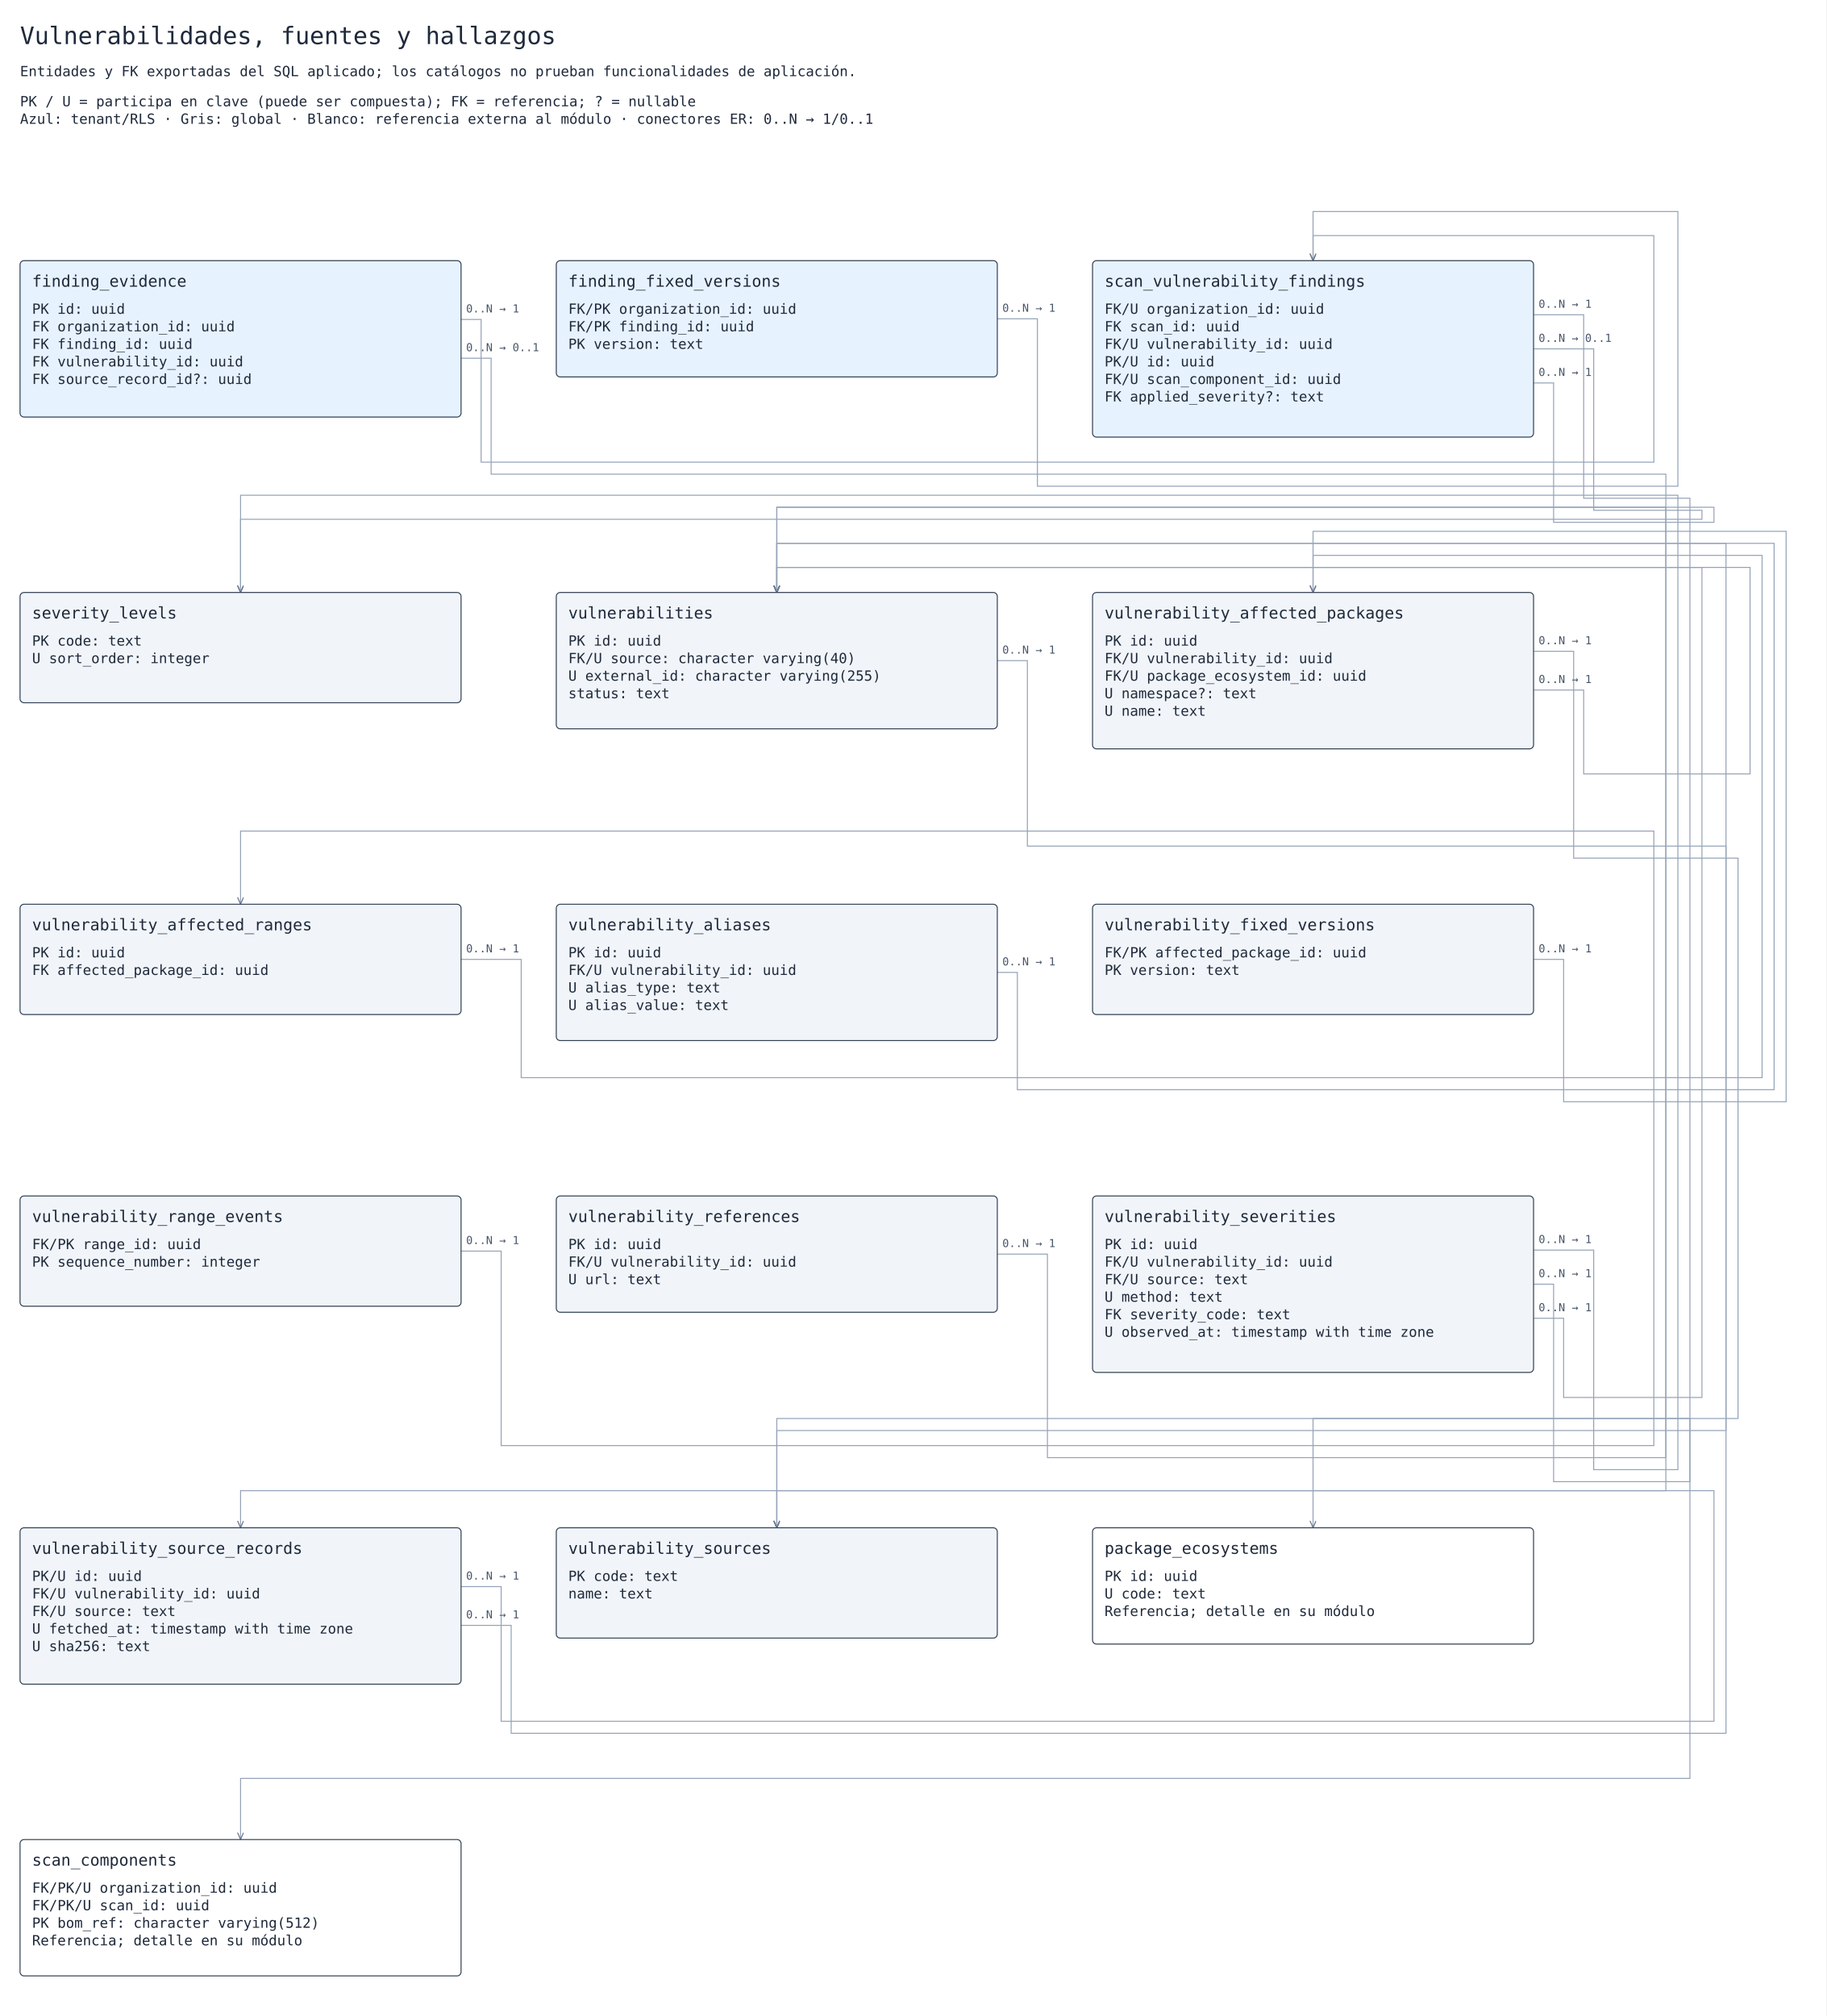
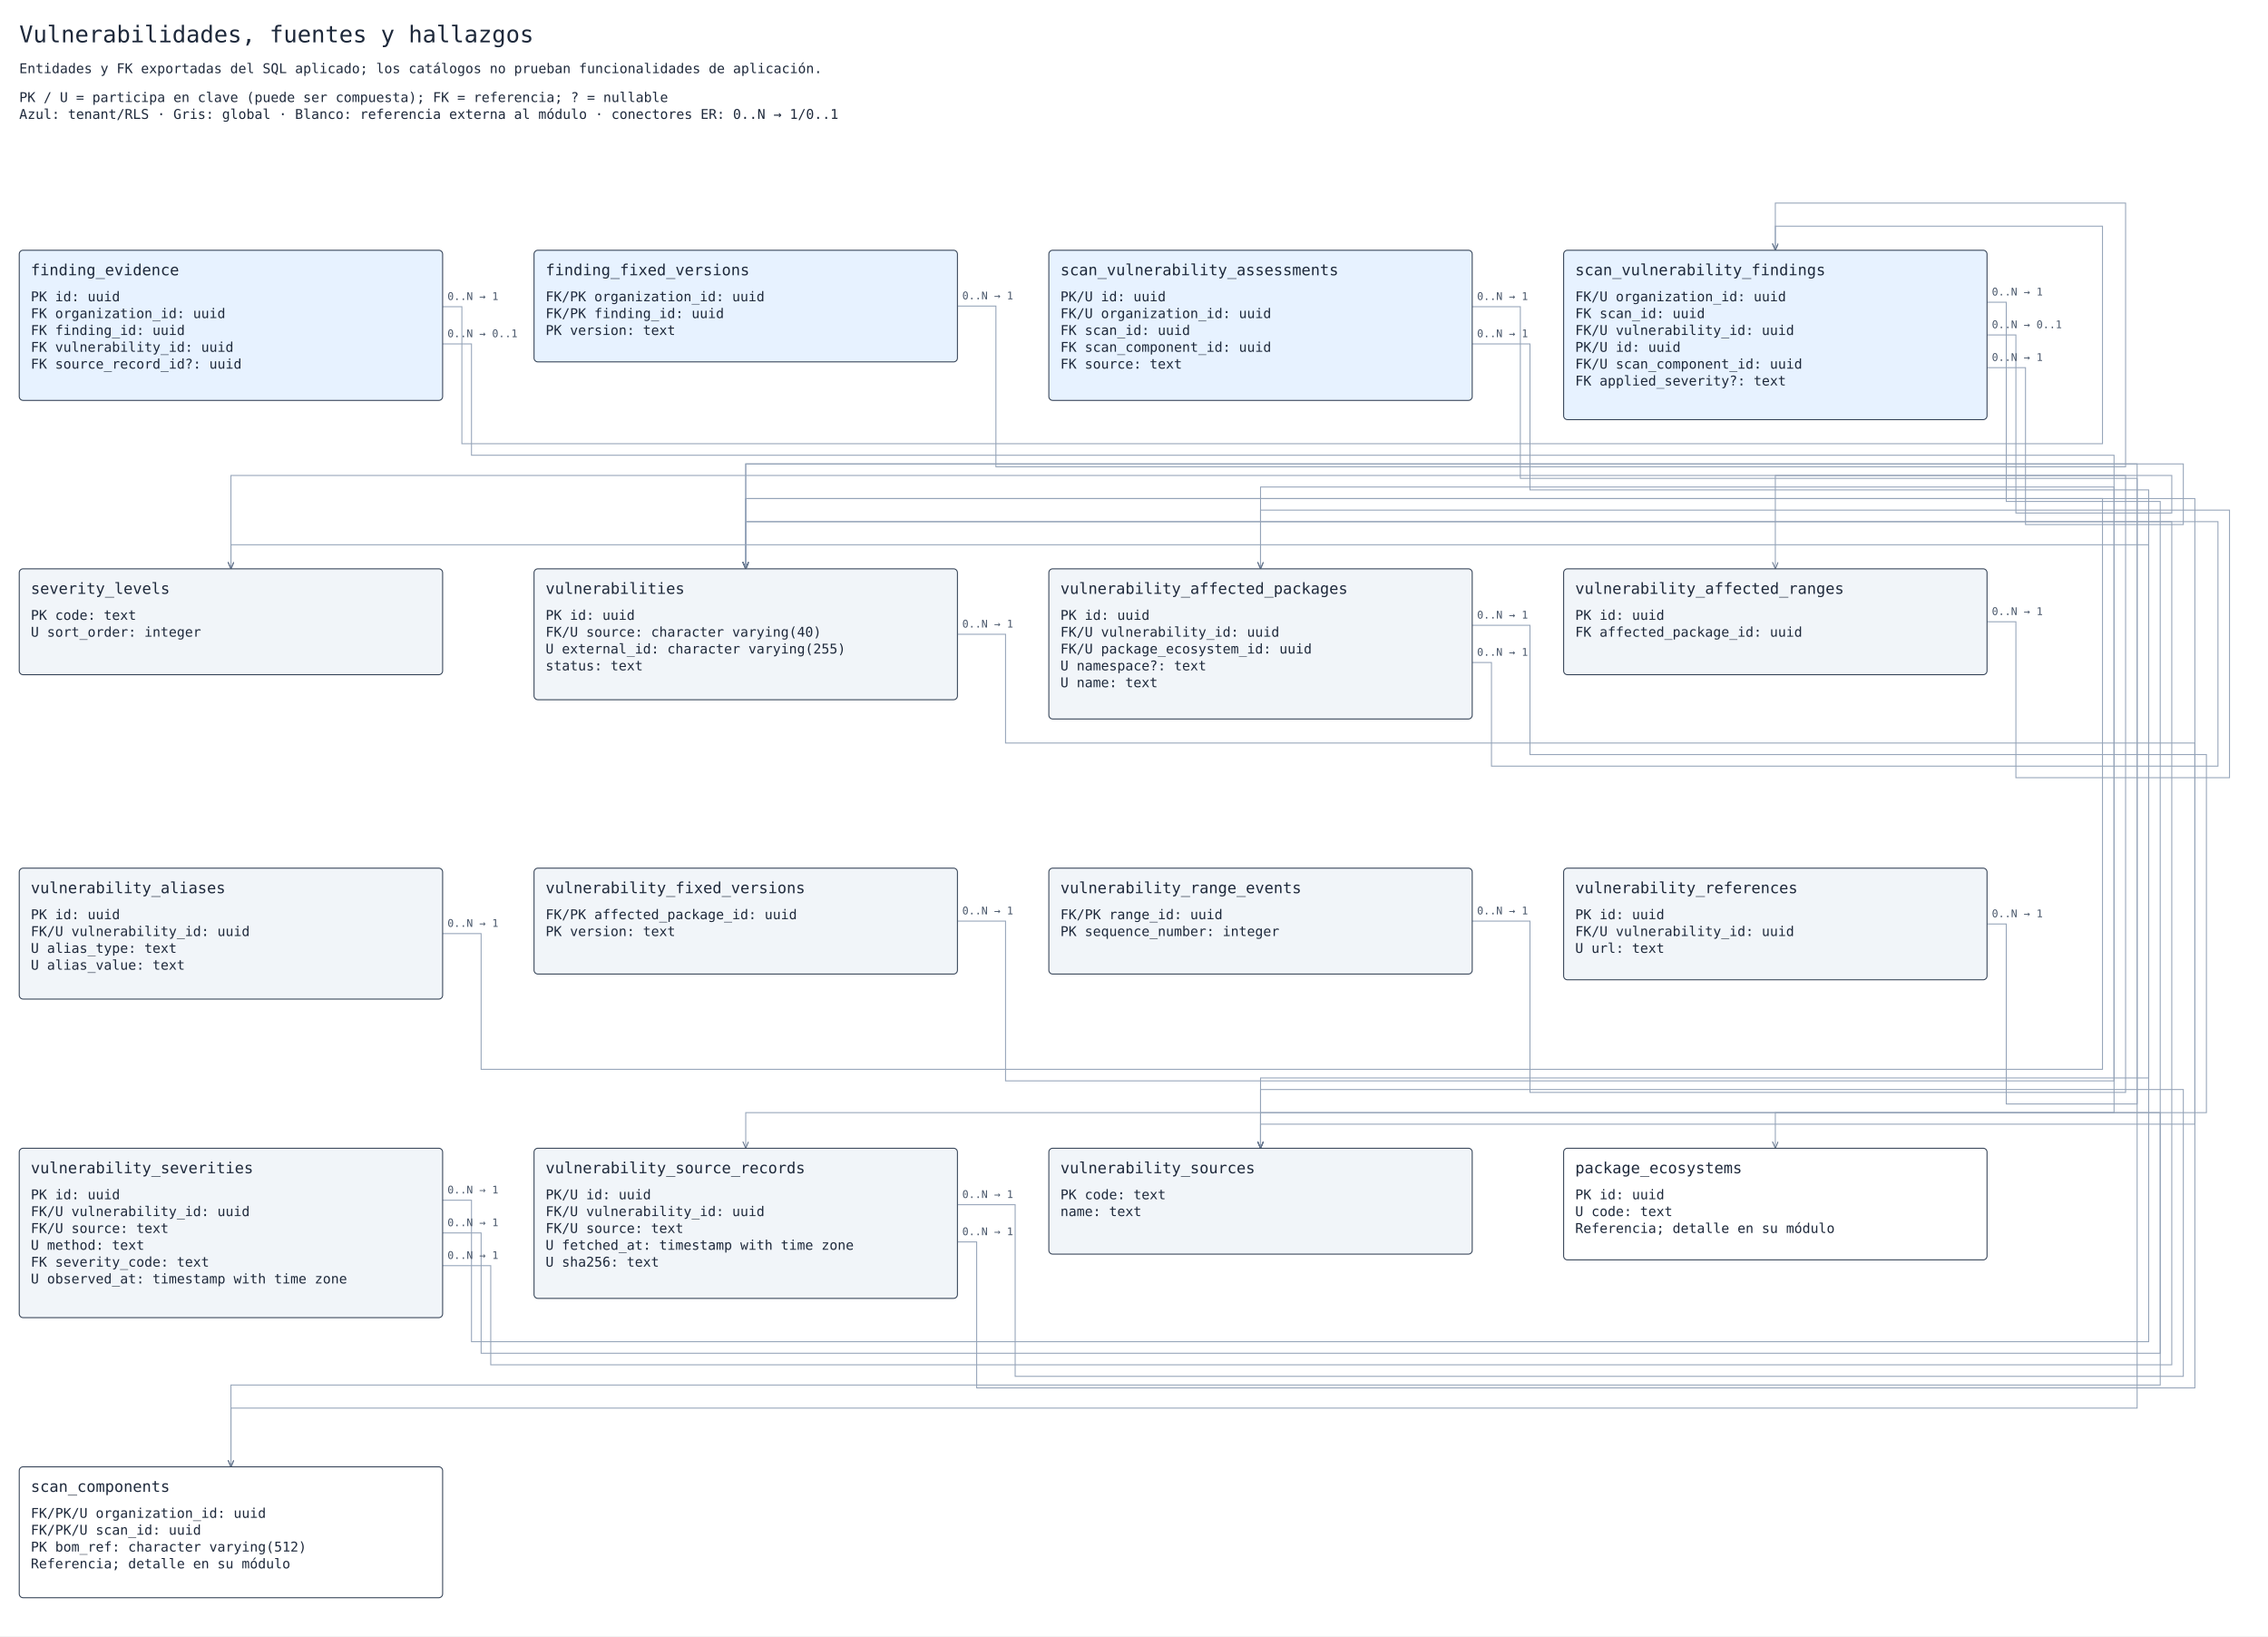
- <svg xmlns="http://www.w3.org/2000/svg" width="1822" height="2011" viewBox="-20 -20 1822 2011">
+ <svg xmlns="http://www.w3.org/2000/svg" width="2357" height="1700" viewBox="-20 -20 2357 1700">
  <rect x="-20" y="-20" width="100%" height="100%" fill="white" />
  <defs>
    <marker id="arrow" markerWidth="8" markerHeight="8" refX="7" refY="3" orient="auto">
      <path d="M0,0 L7,3 L0,6" fill="none" stroke="#64748b" />
    </marker>
  </defs>
-   <polyline points="440,298.667 460,298.667 460,441.0 1630,441.0 1630,215.0 1290.0,215.0 1290.0,240.0" fill="none" stroke="#94a3b8" stroke-width="1" marker-end="url(#arrow)" />
-   <polyline points="440,337.333 470,337.333 470,453.0 1642,453.0 1642,1467.0 220.0,1467.0 220.0,1504.0" fill="none" stroke="#94a3b8" stroke-width="1" marker-end="url(#arrow)" />
-   <polyline points="975,298.0 1015,298.0 1015,465.0 1654,465.0 1654,191.0 1290.0,191.0 1290.0,240.0" fill="none" stroke="#94a3b8" stroke-width="1" marker-end="url(#arrow)" />
-   <polyline points="1510,294.0 1560,294.0 1560,477.0 1666,477.0 1666,1754.0 220.0,1754.0 220.0,1815.0" fill="none" stroke="#94a3b8" stroke-width="1" marker-end="url(#arrow)" />
-   <polyline points="1510,328.0 1570,328.0 1570,489.0 1678,489.0 1678,498.0 220.0,498.0 220.0,571.0" fill="none" stroke="#94a3b8" stroke-width="1" marker-end="url(#arrow)" />
-   <polyline points="1510,362.0 1530,362.0 1530,501.0 1690,501.0 1690,486.0 755.0,486.0 755.0,571.0" fill="none" stroke="#94a3b8" stroke-width="1" marker-end="url(#arrow)" />
-   <polyline points="975,639.0 1005,639.0 1005,824.0 1702,824.0 1702,1407.0 755.0,1407.0 755.0,1504.0" fill="none" stroke="#94a3b8" stroke-width="1" marker-end="url(#arrow)" />
-   <polyline points="1510,629.667 1550,629.667 1550,836.0 1714,836.0 1714,1395.0 1290.0,1395.0 1290.0,1504.0" fill="none" stroke="#94a3b8" stroke-width="1" marker-end="url(#arrow)" />
-   <polyline points="1510,668.333 1560,668.333 1560,752.0 1726,752.0 1726,546.0 755.0,546.0 755.0,571.0" fill="none" stroke="#94a3b8" stroke-width="1" marker-end="url(#arrow)" />
-   <polyline points="440,937.0 500,937.0 500,1055.0 1738,1055.0 1738,534.0 1290.0,534.0 1290.0,571.0" fill="none" stroke="#94a3b8" stroke-width="1" marker-end="url(#arrow)" />
-   <polyline points="975,950.0 995,950.0 995,1067.0 1750,1067.0 1750,522.0 755.0,522.0 755.0,571.0" fill="none" stroke="#94a3b8" stroke-width="1" marker-end="url(#arrow)" />
-   <polyline points="1510,937.0 1540,937.0 1540,1079.0 1762,1079.0 1762,510.0 1290.0,510.0 1290.0,571.0" fill="none" stroke="#94a3b8" stroke-width="1" marker-end="url(#arrow)" />
-   <polyline points="440,1228.0 480,1228.0 480,1422.0 1630,1422.0 1630,809.0 220.0,809.0 220.0,882.0" fill="none" stroke="#94a3b8" stroke-width="1" marker-end="url(#arrow)" />
-   <polyline points="975,1231.0 1025,1231.0 1025,1434.0 1642,1434.0 1642,486.0 755.0,486.0 755.0,571.0" fill="none" stroke="#94a3b8" stroke-width="1" marker-end="url(#arrow)" />
-   <polyline points="1510,1227.0 1570,1227.0 1570,1446.0 1654,1446.0 1654,474.0 220.0,474.0 220.0,571.0" fill="none" stroke="#94a3b8" stroke-width="1" marker-end="url(#arrow)" />
-   <polyline points="1510,1261.0 1530,1261.0 1530,1458.0 1666,1458.0 1666,1395.0 755.0,1395.0 755.0,1504.0" fill="none" stroke="#94a3b8" stroke-width="1" marker-end="url(#arrow)" />
-   <polyline points="1510,1295.0 1540,1295.0 1540,1374.0 1678,1374.0 1678,546.0 755.0,546.0 755.0,571.0" fill="none" stroke="#94a3b8" stroke-width="1" marker-end="url(#arrow)" />
-   <polyline points="440,1562.667 480,1562.667 480,1697.0 1690,1697.0 1690,1467.0 755.0,1467.0 755.0,1504.0" fill="none" stroke="#94a3b8" stroke-width="1" marker-end="url(#arrow)" />
-   <polyline points="440,1601.333 490,1601.333 490,1709.0 1702,1709.0 1702,522.0 755.0,522.0 755.0,571.0" fill="none" stroke="#94a3b8" stroke-width="1" marker-end="url(#arrow)" />
+   <polyline points="440,298.667 460,298.667 460,441.0 2165,441.0 2165,215.0 1825.0,215.0 1825.0,240.0" fill="none" stroke="#94a3b8" stroke-width="1" marker-end="url(#arrow)" />
+   <polyline points="440,337.333 470,337.333 470,453.0 2177,453.0 2177,1136.0 755.0,1136.0 755.0,1173.0" fill="none" stroke="#94a3b8" stroke-width="1" marker-end="url(#arrow)" />
+   <polyline points="975,298.0 1015,298.0 1015,465.0 2189,465.0 2189,191.0 1825.0,191.0 1825.0,240.0" fill="none" stroke="#94a3b8" stroke-width="1" marker-end="url(#arrow)" />
+   <polyline points="1510,298.667 1560,298.667 1560,477.0 2201,477.0 2201,1443.0 220.0,1443.0 220.0,1504.0" fill="none" stroke="#94a3b8" stroke-width="1" marker-end="url(#arrow)" />
+   <polyline points="1510,337.333 1570,337.333 1570,489.0 2213,489.0 2213,1100.0 1290.0,1100.0 1290.0,1173.0" fill="none" stroke="#94a3b8" stroke-width="1" marker-end="url(#arrow)" />
+   <polyline points="2045,294.0 2065,294.0 2065,501.0 2225,501.0 2225,1419.0 220.0,1419.0 220.0,1504.0" fill="none" stroke="#94a3b8" stroke-width="1" marker-end="url(#arrow)" />
+   <polyline points="2045,328.0 2075,328.0 2075,513.0 2237,513.0 2237,474.0 220.0,474.0 220.0,571.0" fill="none" stroke="#94a3b8" stroke-width="1" marker-end="url(#arrow)" />
+   <polyline points="2045,362.0 2085,362.0 2085,525.0 2249,525.0 2249,462.0 755.0,462.0 755.0,571.0" fill="none" stroke="#94a3b8" stroke-width="1" marker-end="url(#arrow)" />
+   <polyline points="975,639.0 1025,639.0 1025,752.0 2261,752.0 2261,1148.0 1290.0,1148.0 1290.0,1173.0" fill="none" stroke="#94a3b8" stroke-width="1" marker-end="url(#arrow)" />
+   <polyline points="1510,629.667 1570,629.667 1570,764.0 2273,764.0 2273,1136.0 1825.0,1136.0 1825.0,1173.0" fill="none" stroke="#94a3b8" stroke-width="1" marker-end="url(#arrow)" />
+   <polyline points="1510,668.333 1530,668.333 1530,776.0 2285,776.0 2285,522.0 755.0,522.0 755.0,571.0" fill="none" stroke="#94a3b8" stroke-width="1" marker-end="url(#arrow)" />
+   <polyline points="2045,626.0 2075,626.0 2075,788.0 2297,788.0 2297,510.0 1290.0,510.0 1290.0,571.0" fill="none" stroke="#94a3b8" stroke-width="1" marker-end="url(#arrow)" />
+   <polyline points="440,950.0 480,950.0 480,1091.0 2165,1091.0 2165,498.0 755.0,498.0 755.0,571.0" fill="none" stroke="#94a3b8" stroke-width="1" marker-end="url(#arrow)" />
+   <polyline points="975,937.0 1025,937.0 1025,1103.0 2177,1103.0 2177,486.0 1290.0,486.0 1290.0,571.0" fill="none" stroke="#94a3b8" stroke-width="1" marker-end="url(#arrow)" />
+   <polyline points="1510,937.0 1570,937.0 1570,1115.0 2189,1115.0 2189,474.0 1825.0,474.0 1825.0,571.0" fill="none" stroke="#94a3b8" stroke-width="1" marker-end="url(#arrow)" />
+   <polyline points="2045,940.0 2065,940.0 2065,1127.0 2201,1127.0 2201,462.0 755.0,462.0 755.0,571.0" fill="none" stroke="#94a3b8" stroke-width="1" marker-end="url(#arrow)" />
+   <polyline points="440,1227.0 470,1227.0 470,1374.0 2213,1374.0 2213,546.0 220.0,546.0 220.0,571.0" fill="none" stroke="#94a3b8" stroke-width="1" marker-end="url(#arrow)" />
+   <polyline points="440,1261.0 480,1261.0 480,1386.0 2225,1386.0 2225,1136.0 1290.0,1136.0 1290.0,1173.0" fill="none" stroke="#94a3b8" stroke-width="1" marker-end="url(#arrow)" />
+   <polyline points="440,1295.0 490,1295.0 490,1398.0 2237,1398.0 2237,522.0 755.0,522.0 755.0,571.0" fill="none" stroke="#94a3b8" stroke-width="1" marker-end="url(#arrow)" />
+   <polyline points="975,1231.667 1035,1231.667 1035,1410.0 2249,1410.0 2249,1112.0 1290.0,1112.0 1290.0,1173.0" fill="none" stroke="#94a3b8" stroke-width="1" marker-end="url(#arrow)" />
+   <polyline points="975,1270.333 995,1270.333 995,1422.0 2261,1422.0 2261,498.0 755.0,498.0 755.0,571.0" fill="none" stroke="#94a3b8" stroke-width="1" marker-end="url(#arrow)" />
  <text x="0" y="24.0" font-family="monospace" font-size="24" fill="#1e293b">Vulnerabilidades, fuentes y hallazgos</text>
  <text x="0" y="56.0" font-family="monospace" font-size="14" fill="#1e293b">Entidades y FK exportadas del SQL aplicado; los catálogos no prueban funcionalidades de aplicación.</text>
  <text x="0" y="86.0" font-family="monospace" font-size="14" fill="#1e293b">PK / U = participa en clave (puede ser compuesta); FK = referencia; ? = nullable</text>
  <text x="0" y="103.5" font-family="monospace" font-size="14" fill="#1e293b">Azul: tenant/RLS · Gris: global · Blanco: referencia externa al módulo · conectores ER: 0..N → 1/0..1</text>
  <rect x="0" y="240" width="440" height="156" rx="4" fill="#e7f2ff" stroke="#334155" />
  <text x="12" y="266.0" font-family="monospace" font-size="16" fill="#1e293b">finding_evidence</text>
  <text x="12" y="293.0" font-family="monospace" font-size="14" fill="#1e293b">PK id: uuid</text>
  <text x="12" y="310.5" font-family="monospace" font-size="14" fill="#1e293b">FK organization_id: uuid</text>
  <text x="12" y="328.0" font-family="monospace" font-size="14" fill="#1e293b">FK finding_id: uuid</text>
  <text x="12" y="345.5" font-family="monospace" font-size="14" fill="#1e293b">FK vulnerability_id: uuid</text>
  <text x="12" y="363.0" font-family="monospace" font-size="14" fill="#1e293b">FK source_record_id?: uuid</text>
  <rect x="535" y="240" width="440" height="116" rx="4" fill="#e7f2ff" stroke="#334155" />
  <text x="547" y="266.0" font-family="monospace" font-size="16" fill="#1e293b">finding_fixed_versions</text>
  <text x="547" y="293.0" font-family="monospace" font-size="14" fill="#1e293b">FK/PK organization_id: uuid</text>
  <text x="547" y="310.5" font-family="monospace" font-size="14" fill="#1e293b">FK/PK finding_id: uuid</text>
  <text x="547" y="328.0" font-family="monospace" font-size="14" fill="#1e293b">PK version: text</text>
-   <rect x="1070" y="240" width="440" height="176" rx="4" fill="#e7f2ff" stroke="#334155" />
-   <text x="1082" y="266.0" font-family="monospace" font-size="16" fill="#1e293b">scan_vulnerability_findings</text>
-   <text x="1082" y="293.0" font-family="monospace" font-size="14" fill="#1e293b">FK/U organization_id: uuid</text>
-   <text x="1082" y="310.5" font-family="monospace" font-size="14" fill="#1e293b">FK scan_id: uuid</text>
-   <text x="1082" y="328.0" font-family="monospace" font-size="14" fill="#1e293b">FK/U vulnerability_id: uuid</text>
-   <text x="1082" y="345.5" font-family="monospace" font-size="14" fill="#1e293b">PK/U id: uuid</text>
-   <text x="1082" y="363.0" font-family="monospace" font-size="14" fill="#1e293b">FK/U scan_component_id: uuid</text>
-   <text x="1082" y="380.5" font-family="monospace" font-size="14" fill="#1e293b">FK applied_severity?: text</text>
+   <rect x="1070" y="240" width="440" height="156" rx="4" fill="#e7f2ff" stroke="#334155" />
+   <text x="1082" y="266.0" font-family="monospace" font-size="16" fill="#1e293b">scan_vulnerability_assessments</text>
+   <text x="1082" y="293.0" font-family="monospace" font-size="14" fill="#1e293b">PK/U id: uuid</text>
+   <text x="1082" y="310.5" font-family="monospace" font-size="14" fill="#1e293b">FK/U organization_id: uuid</text>
+   <text x="1082" y="328.0" font-family="monospace" font-size="14" fill="#1e293b">FK scan_id: uuid</text>
+   <text x="1082" y="345.5" font-family="monospace" font-size="14" fill="#1e293b">FK scan_component_id: uuid</text>
+   <text x="1082" y="363.0" font-family="monospace" font-size="14" fill="#1e293b">FK source: text</text>
+   <rect x="1605" y="240" width="440" height="176" rx="4" fill="#e7f2ff" stroke="#334155" />
+   <text x="1617" y="266.0" font-family="monospace" font-size="16" fill="#1e293b">scan_vulnerability_findings</text>
+   <text x="1617" y="293.0" font-family="monospace" font-size="14" fill="#1e293b">FK/U organization_id: uuid</text>
+   <text x="1617" y="310.5" font-family="monospace" font-size="14" fill="#1e293b">FK scan_id: uuid</text>
+   <text x="1617" y="328.0" font-family="monospace" font-size="14" fill="#1e293b">FK/U vulnerability_id: uuid</text>
+   <text x="1617" y="345.5" font-family="monospace" font-size="14" fill="#1e293b">PK/U id: uuid</text>
+   <text x="1617" y="363.0" font-family="monospace" font-size="14" fill="#1e293b">FK/U scan_component_id: uuid</text>
+   <text x="1617" y="380.5" font-family="monospace" font-size="14" fill="#1e293b">FK applied_severity?: text</text>
  <rect x="0" y="571" width="440" height="110" rx="4" fill="#f1f5f9" stroke="#334155" />
  <text x="12" y="597.0" font-family="monospace" font-size="16" fill="#1e293b">severity_levels</text>
  <text x="12" y="624.0" font-family="monospace" font-size="14" fill="#1e293b">PK code: text</text>
  <text x="12" y="641.5" font-family="monospace" font-size="14" fill="#1e293b">U sort_order: integer</text>
  <rect x="535" y="571" width="440" height="136" rx="4" fill="#f1f5f9" stroke="#334155" />
  <text x="547" y="597.0" font-family="monospace" font-size="16" fill="#1e293b">vulnerabilities</text>
  <text x="547" y="624.0" font-family="monospace" font-size="14" fill="#1e293b">PK id: uuid</text>
  <text x="547" y="641.5" font-family="monospace" font-size="14" fill="#1e293b">FK/U source: character varying(40)</text>
  <text x="547" y="659.0" font-family="monospace" font-size="14" fill="#1e293b">U external_id: character varying(255)</text>
  <text x="547" y="676.5" font-family="monospace" font-size="14" fill="#1e293b">status: text</text>
  <rect x="1070" y="571" width="440" height="156" rx="4" fill="#f1f5f9" stroke="#334155" />
  <text x="1082" y="597.0" font-family="monospace" font-size="16" fill="#1e293b">vulnerability_affected_packages</text>
  <text x="1082" y="624.0" font-family="monospace" font-size="14" fill="#1e293b">PK id: uuid</text>
  <text x="1082" y="641.5" font-family="monospace" font-size="14" fill="#1e293b">FK/U vulnerability_id: uuid</text>
  <text x="1082" y="659.0" font-family="monospace" font-size="14" fill="#1e293b">FK/U package_ecosystem_id: uuid</text>
  <text x="1082" y="676.5" font-family="monospace" font-size="14" fill="#1e293b">U namespace?: text</text>
  <text x="1082" y="694.0" font-family="monospace" font-size="14" fill="#1e293b">U name: text</text>
-   <rect x="0" y="882" width="440" height="110" rx="4" fill="#f1f5f9" stroke="#334155" />
-   <text x="12" y="908.0" font-family="monospace" font-size="16" fill="#1e293b">vulnerability_affected_ranges</text>
+   <rect x="1605" y="571" width="440" height="110" rx="4" fill="#f1f5f9" stroke="#334155" />
+   <text x="1617" y="597.0" font-family="monospace" font-size="16" fill="#1e293b">vulnerability_affected_ranges</text>
+   <text x="1617" y="624.0" font-family="monospace" font-size="14" fill="#1e293b">PK id: uuid</text>
+   <text x="1617" y="641.5" font-family="monospace" font-size="14" fill="#1e293b">FK affected_package_id: uuid</text>
+   <rect x="0" y="882" width="440" height="136" rx="4" fill="#f1f5f9" stroke="#334155" />
+   <text x="12" y="908.0" font-family="monospace" font-size="16" fill="#1e293b">vulnerability_aliases</text>
  <text x="12" y="935.0" font-family="monospace" font-size="14" fill="#1e293b">PK id: uuid</text>
-   <text x="12" y="952.5" font-family="monospace" font-size="14" fill="#1e293b">FK affected_package_id: uuid</text>
-   <rect x="535" y="882" width="440" height="136" rx="4" fill="#f1f5f9" stroke="#334155" />
-   <text x="547" y="908.0" font-family="monospace" font-size="16" fill="#1e293b">vulnerability_aliases</text>
-   <text x="547" y="935.0" font-family="monospace" font-size="14" fill="#1e293b">PK id: uuid</text>
-   <text x="547" y="952.5" font-family="monospace" font-size="14" fill="#1e293b">FK/U vulnerability_id: uuid</text>
-   <text x="547" y="970.0" font-family="monospace" font-size="14" fill="#1e293b">U alias_type: text</text>
-   <text x="547" y="987.5" font-family="monospace" font-size="14" fill="#1e293b">U alias_value: text</text>
+   <text x="12" y="952.5" font-family="monospace" font-size="14" fill="#1e293b">FK/U vulnerability_id: uuid</text>
+   <text x="12" y="970.0" font-family="monospace" font-size="14" fill="#1e293b">U alias_type: text</text>
+   <text x="12" y="987.5" font-family="monospace" font-size="14" fill="#1e293b">U alias_value: text</text>
+   <rect x="535" y="882" width="440" height="110" rx="4" fill="#f1f5f9" stroke="#334155" />
+   <text x="547" y="908.0" font-family="monospace" font-size="16" fill="#1e293b">vulnerability_fixed_versions</text>
+   <text x="547" y="935.0" font-family="monospace" font-size="14" fill="#1e293b">FK/PK affected_package_id: uuid</text>
+   <text x="547" y="952.5" font-family="monospace" font-size="14" fill="#1e293b">PK version: text</text>
  <rect x="1070" y="882" width="440" height="110" rx="4" fill="#f1f5f9" stroke="#334155" />
-   <text x="1082" y="908.0" font-family="monospace" font-size="16" fill="#1e293b">vulnerability_fixed_versions</text>
-   <text x="1082" y="935.0" font-family="monospace" font-size="14" fill="#1e293b">FK/PK affected_package_id: uuid</text>
-   <text x="1082" y="952.5" font-family="monospace" font-size="14" fill="#1e293b">PK version: text</text>
-   <rect x="0" y="1173" width="440" height="110" rx="4" fill="#f1f5f9" stroke="#334155" />
-   <text x="12" y="1199.0" font-family="monospace" font-size="16" fill="#1e293b">vulnerability_range_events</text>
-   <text x="12" y="1226.0" font-family="monospace" font-size="14" fill="#1e293b">FK/PK range_id: uuid</text>
-   <text x="12" y="1243.5" font-family="monospace" font-size="14" fill="#1e293b">PK sequence_number: integer</text>
-   <rect x="535" y="1173" width="440" height="116" rx="4" fill="#f1f5f9" stroke="#334155" />
-   <text x="547" y="1199.0" font-family="monospace" font-size="16" fill="#1e293b">vulnerability_references</text>
-   <text x="547" y="1226.0" font-family="monospace" font-size="14" fill="#1e293b">PK id: uuid</text>
+   <text x="1082" y="908.0" font-family="monospace" font-size="16" fill="#1e293b">vulnerability_range_events</text>
+   <text x="1082" y="935.0" font-family="monospace" font-size="14" fill="#1e293b">FK/PK range_id: uuid</text>
+   <text x="1082" y="952.5" font-family="monospace" font-size="14" fill="#1e293b">PK sequence_number: integer</text>
+   <rect x="1605" y="882" width="440" height="116" rx="4" fill="#f1f5f9" stroke="#334155" />
+   <text x="1617" y="908.0" font-family="monospace" font-size="16" fill="#1e293b">vulnerability_references</text>
+   <text x="1617" y="935.0" font-family="monospace" font-size="14" fill="#1e293b">PK id: uuid</text>
+   <text x="1617" y="952.5" font-family="monospace" font-size="14" fill="#1e293b">FK/U vulnerability_id: uuid</text>
+   <text x="1617" y="970.0" font-family="monospace" font-size="14" fill="#1e293b">U url: text</text>
+   <rect x="0" y="1173" width="440" height="176" rx="4" fill="#f1f5f9" stroke="#334155" />
+   <text x="12" y="1199.0" font-family="monospace" font-size="16" fill="#1e293b">vulnerability_severities</text>
+   <text x="12" y="1226.0" font-family="monospace" font-size="14" fill="#1e293b">PK id: uuid</text>
+   <text x="12" y="1243.5" font-family="monospace" font-size="14" fill="#1e293b">FK/U vulnerability_id: uuid</text>
+   <text x="12" y="1261.0" font-family="monospace" font-size="14" fill="#1e293b">FK/U source: text</text>
+   <text x="12" y="1278.5" font-family="monospace" font-size="14" fill="#1e293b">U method: text</text>
+   <text x="12" y="1296.0" font-family="monospace" font-size="14" fill="#1e293b">FK severity_code: text</text>
+   <text x="12" y="1313.5" font-family="monospace" font-size="14" fill="#1e293b">U observed_at: timestamp with time zone</text>
+   <rect x="535" y="1173" width="440" height="156" rx="4" fill="#f1f5f9" stroke="#334155" />
+   <text x="547" y="1199.0" font-family="monospace" font-size="16" fill="#1e293b">vulnerability_source_records</text>
+   <text x="547" y="1226.0" font-family="monospace" font-size="14" fill="#1e293b">PK/U id: uuid</text>
  <text x="547" y="1243.5" font-family="monospace" font-size="14" fill="#1e293b">FK/U vulnerability_id: uuid</text>
-   <text x="547" y="1261.0" font-family="monospace" font-size="14" fill="#1e293b">U url: text</text>
-   <rect x="1070" y="1173" width="440" height="176" rx="4" fill="#f1f5f9" stroke="#334155" />
-   <text x="1082" y="1199.0" font-family="monospace" font-size="16" fill="#1e293b">vulnerability_severities</text>
-   <text x="1082" y="1226.0" font-family="monospace" font-size="14" fill="#1e293b">PK id: uuid</text>
-   <text x="1082" y="1243.5" font-family="monospace" font-size="14" fill="#1e293b">FK/U vulnerability_id: uuid</text>
-   <text x="1082" y="1261.0" font-family="monospace" font-size="14" fill="#1e293b">FK/U source: text</text>
-   <text x="1082" y="1278.5" font-family="monospace" font-size="14" fill="#1e293b">U method: text</text>
-   <text x="1082" y="1296.0" font-family="monospace" font-size="14" fill="#1e293b">FK severity_code: text</text>
-   <text x="1082" y="1313.5" font-family="monospace" font-size="14" fill="#1e293b">U observed_at: timestamp with time zone</text>
-   <rect x="0" y="1504" width="440" height="156" rx="4" fill="#f1f5f9" stroke="#334155" />
-   <text x="12" y="1530.0" font-family="monospace" font-size="16" fill="#1e293b">vulnerability_source_records</text>
-   <text x="12" y="1557.0" font-family="monospace" font-size="14" fill="#1e293b">PK/U id: uuid</text>
-   <text x="12" y="1574.5" font-family="monospace" font-size="14" fill="#1e293b">FK/U vulnerability_id: uuid</text>
-   <text x="12" y="1592.0" font-family="monospace" font-size="14" fill="#1e293b">FK/U source: text</text>
-   <text x="12" y="1609.5" font-family="monospace" font-size="14" fill="#1e293b">U fetched_at: timestamp with time zone</text>
-   <text x="12" y="1627.0" font-family="monospace" font-size="14" fill="#1e293b">U sha256: text</text>
-   <rect x="535" y="1504" width="440" height="110" rx="4" fill="#f1f5f9" stroke="#334155" />
-   <text x="547" y="1530.0" font-family="monospace" font-size="16" fill="#1e293b">vulnerability_sources</text>
-   <text x="547" y="1557.0" font-family="monospace" font-size="14" fill="#1e293b">PK code: text</text>
-   <text x="547" y="1574.5" font-family="monospace" font-size="14" fill="#1e293b">name: text</text>
-   <rect x="1070" y="1504" width="440" height="116" rx="4" fill="#ffffff" stroke="#334155" />
-   <text x="1082" y="1530.0" font-family="monospace" font-size="16" fill="#1e293b">package_ecosystems</text>
-   <text x="1082" y="1557.0" font-family="monospace" font-size="14" fill="#1e293b">PK id: uuid</text>
-   <text x="1082" y="1574.5" font-family="monospace" font-size="14" fill="#1e293b">U code: text</text>
-   <text x="1082" y="1592.0" font-family="monospace" font-size="14" fill="#1e293b">Referencia; detalle en su módulo</text>
-   <rect x="0" y="1815" width="440" height="136" rx="4" fill="#ffffff" stroke="#334155" />
-   <text x="12" y="1841.0" font-family="monospace" font-size="16" fill="#1e293b">scan_components</text>
-   <text x="12" y="1868.0" font-family="monospace" font-size="14" fill="#1e293b">FK/PK/U organization_id: uuid</text>
-   <text x="12" y="1885.5" font-family="monospace" font-size="14" fill="#1e293b">FK/PK/U scan_id: uuid</text>
-   <text x="12" y="1903.0" font-family="monospace" font-size="14" fill="#1e293b">PK bom_ref: character varying(512)</text>
-   <text x="12" y="1920.5" font-family="monospace" font-size="14" fill="#1e293b">Referencia; detalle en su módulo</text>
+   <text x="547" y="1261.0" font-family="monospace" font-size="14" fill="#1e293b">FK/U source: text</text>
+   <text x="547" y="1278.5" font-family="monospace" font-size="14" fill="#1e293b">U fetched_at: timestamp with time zone</text>
+   <text x="547" y="1296.0" font-family="monospace" font-size="14" fill="#1e293b">U sha256: text</text>
+   <rect x="1070" y="1173" width="440" height="110" rx="4" fill="#f1f5f9" stroke="#334155" />
+   <text x="1082" y="1199.0" font-family="monospace" font-size="16" fill="#1e293b">vulnerability_sources</text>
+   <text x="1082" y="1226.0" font-family="monospace" font-size="14" fill="#1e293b">PK code: text</text>
+   <text x="1082" y="1243.5" font-family="monospace" font-size="14" fill="#1e293b">name: text</text>
+   <rect x="1605" y="1173" width="440" height="116" rx="4" fill="#ffffff" stroke="#334155" />
+   <text x="1617" y="1199.0" font-family="monospace" font-size="16" fill="#1e293b">package_ecosystems</text>
+   <text x="1617" y="1226.0" font-family="monospace" font-size="14" fill="#1e293b">PK id: uuid</text>
+   <text x="1617" y="1243.5" font-family="monospace" font-size="14" fill="#1e293b">U code: text</text>
+   <text x="1617" y="1261.0" font-family="monospace" font-size="14" fill="#1e293b">Referencia; detalle en su módulo</text>
+   <rect x="0" y="1504" width="440" height="136" rx="4" fill="#ffffff" stroke="#334155" />
+   <text x="12" y="1530.0" font-family="monospace" font-size="16" fill="#1e293b">scan_components</text>
+   <text x="12" y="1557.0" font-family="monospace" font-size="14" fill="#1e293b">FK/PK/U organization_id: uuid</text>
+   <text x="12" y="1574.5" font-family="monospace" font-size="14" fill="#1e293b">FK/PK/U scan_id: uuid</text>
+   <text x="12" y="1592.0" font-family="monospace" font-size="14" fill="#1e293b">PK bom_ref: character varying(512)</text>
+   <text x="12" y="1609.5" font-family="monospace" font-size="14" fill="#1e293b">Referencia; detalle en su módulo</text>
  <text x="445" y="291.667" font-family="monospace" font-size="11" fill="#475569">0..N → 1</text>
  <text x="445" y="330.333" font-family="monospace" font-size="11" fill="#475569">0..N → 0..1</text>
  <text x="980" y="291.0" font-family="monospace" font-size="11" fill="#475569">0..N → 1</text>
-   <text x="1515" y="287.0" font-family="monospace" font-size="11" fill="#475569">0..N → 1</text>
-   <text x="1515" y="321.0" font-family="monospace" font-size="11" fill="#475569">0..N → 0..1</text>
-   <text x="1515" y="355.0" font-family="monospace" font-size="11" fill="#475569">0..N → 1</text>
+   <text x="1515" y="291.667" font-family="monospace" font-size="11" fill="#475569">0..N → 1</text>
+   <text x="1515" y="330.333" font-family="monospace" font-size="11" fill="#475569">0..N → 1</text>
+   <text x="2050" y="287.0" font-family="monospace" font-size="11" fill="#475569">0..N → 1</text>
+   <text x="2050" y="321.0" font-family="monospace" font-size="11" fill="#475569">0..N → 0..1</text>
+   <text x="2050" y="355.0" font-family="monospace" font-size="11" fill="#475569">0..N → 1</text>
  <text x="980" y="632.0" font-family="monospace" font-size="11" fill="#475569">0..N → 1</text>
  <text x="1515" y="622.667" font-family="monospace" font-size="11" fill="#475569">0..N → 1</text>
  <text x="1515" y="661.333" font-family="monospace" font-size="11" fill="#475569">0..N → 1</text>
-   <text x="445" y="930.0" font-family="monospace" font-size="11" fill="#475569">0..N → 1</text>
-   <text x="980" y="943.0" font-family="monospace" font-size="11" fill="#475569">0..N → 1</text>
+   <text x="2050" y="619.0" font-family="monospace" font-size="11" fill="#475569">0..N → 1</text>
+   <text x="445" y="943.0" font-family="monospace" font-size="11" fill="#475569">0..N → 1</text>
+   <text x="980" y="930.0" font-family="monospace" font-size="11" fill="#475569">0..N → 1</text>
  <text x="1515" y="930.0" font-family="monospace" font-size="11" fill="#475569">0..N → 1</text>
-   <text x="445" y="1221.0" font-family="monospace" font-size="11" fill="#475569">0..N → 1</text>
-   <text x="980" y="1224.0" font-family="monospace" font-size="11" fill="#475569">0..N → 1</text>
-   <text x="1515" y="1220.0" font-family="monospace" font-size="11" fill="#475569">0..N → 1</text>
-   <text x="1515" y="1254.0" font-family="monospace" font-size="11" fill="#475569">0..N → 1</text>
-   <text x="1515" y="1288.0" font-family="monospace" font-size="11" fill="#475569">0..N → 1</text>
-   <text x="445" y="1555.667" font-family="monospace" font-size="11" fill="#475569">0..N → 1</text>
-   <text x="445" y="1594.333" font-family="monospace" font-size="11" fill="#475569">0..N → 1</text>
+   <text x="2050" y="933.0" font-family="monospace" font-size="11" fill="#475569">0..N → 1</text>
+   <text x="445" y="1220.0" font-family="monospace" font-size="11" fill="#475569">0..N → 1</text>
+   <text x="445" y="1254.0" font-family="monospace" font-size="11" fill="#475569">0..N → 1</text>
+   <text x="445" y="1288.0" font-family="monospace" font-size="11" fill="#475569">0..N → 1</text>
+   <text x="980" y="1224.667" font-family="monospace" font-size="11" fill="#475569">0..N → 1</text>
+   <text x="980" y="1263.333" font-family="monospace" font-size="11" fill="#475569">0..N → 1</text>
</svg>
